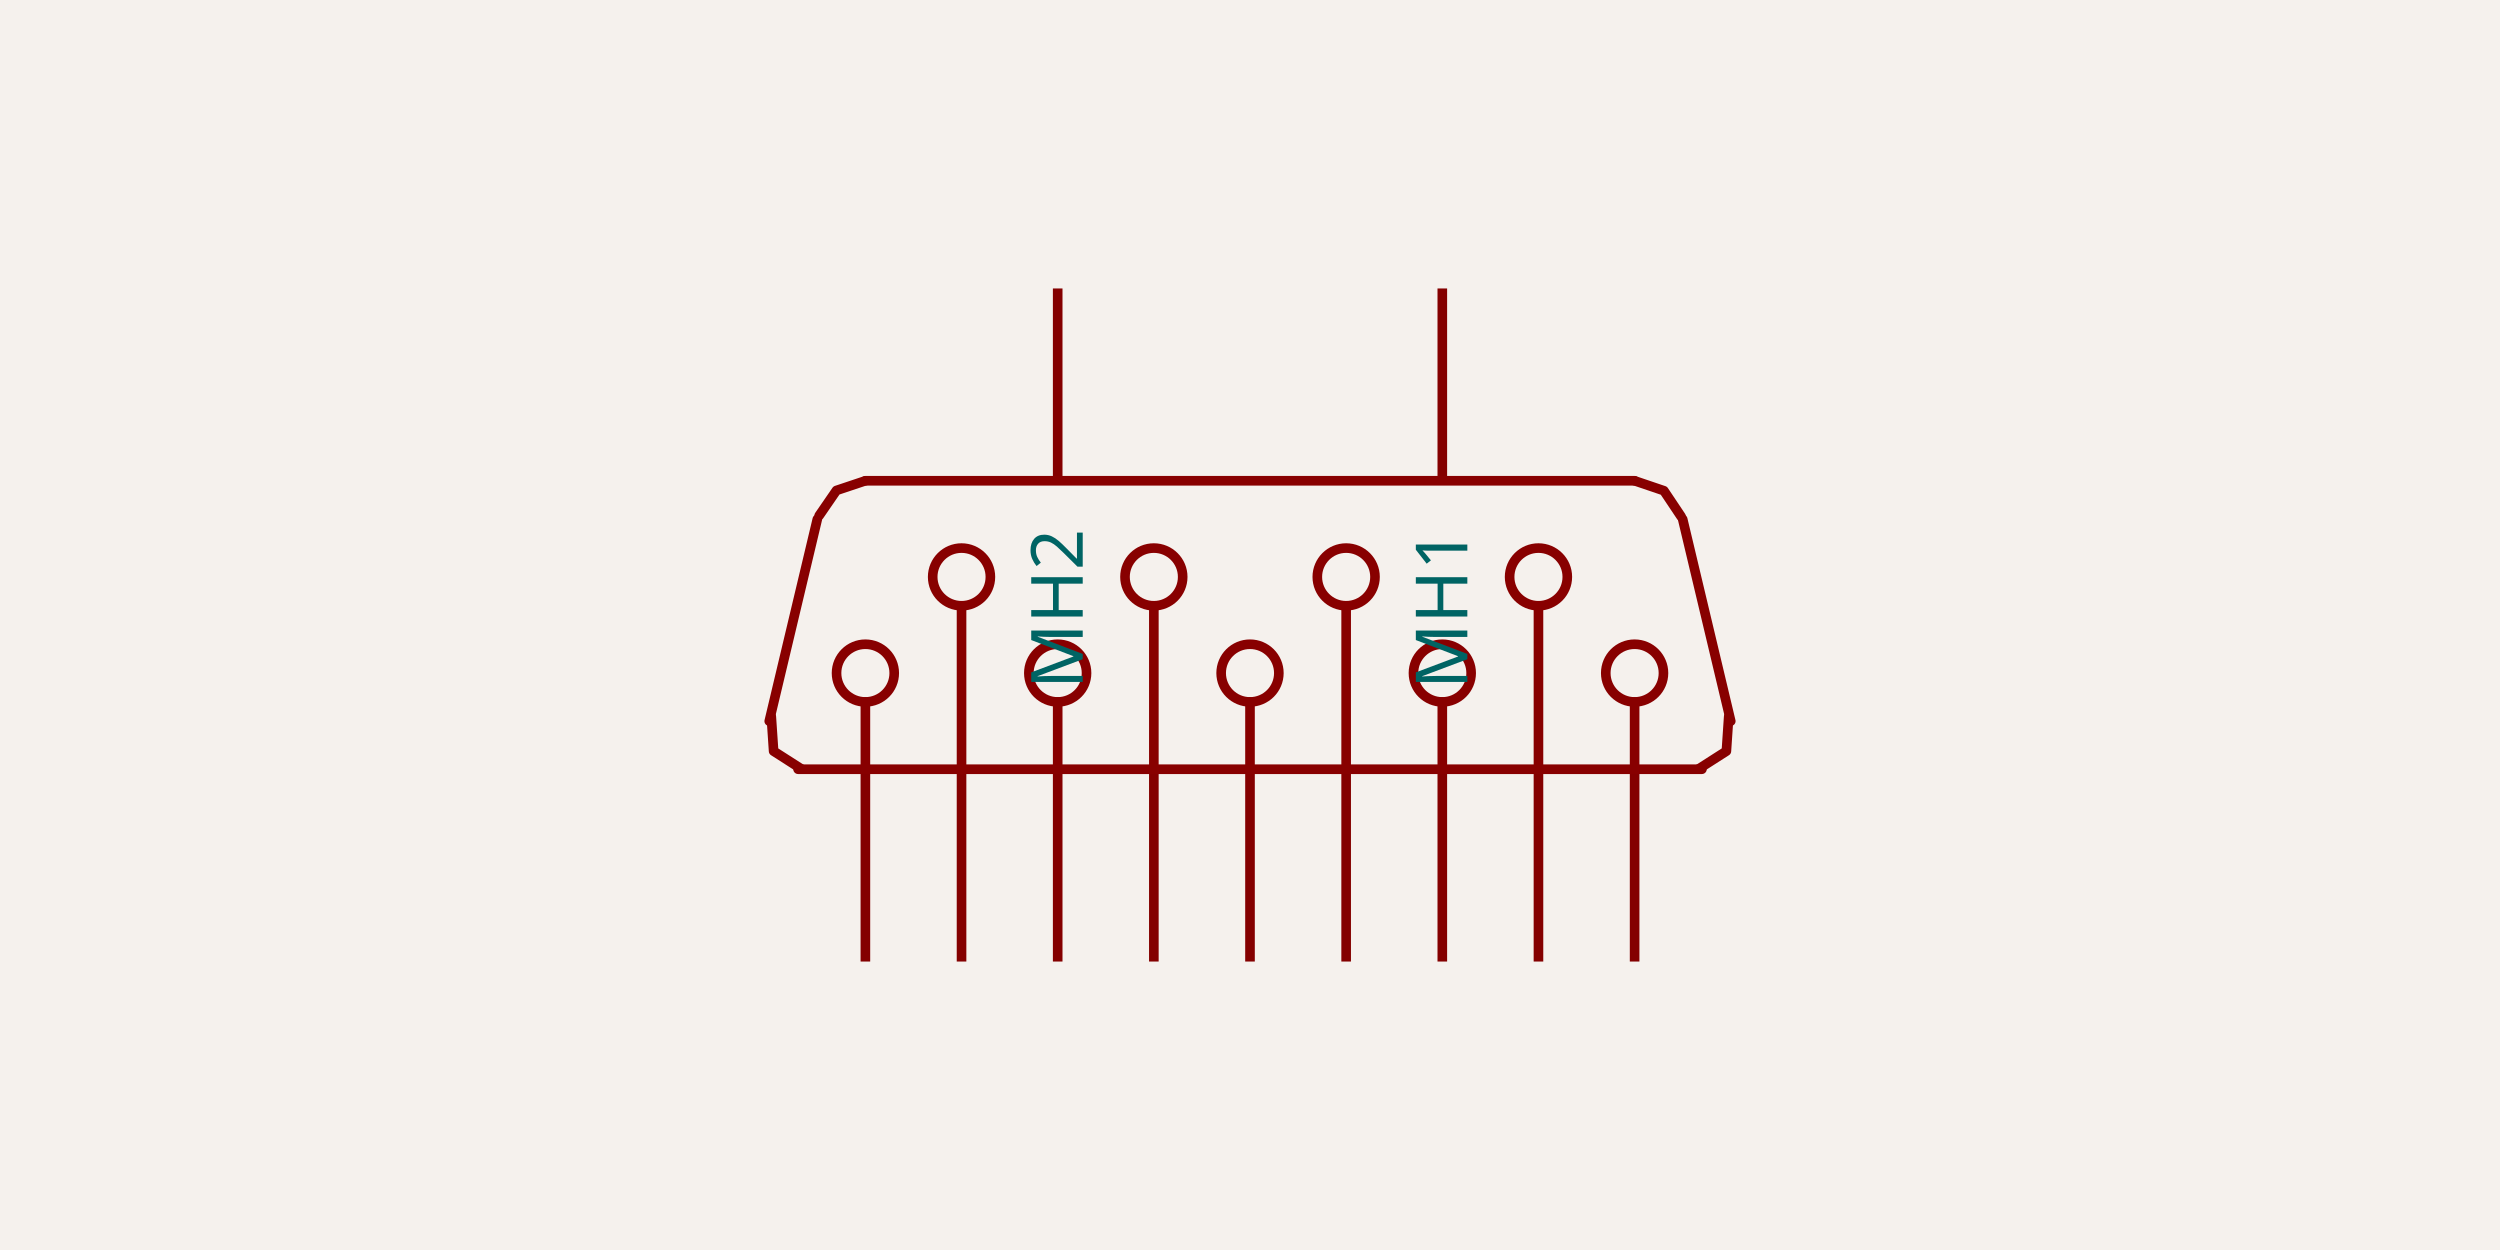
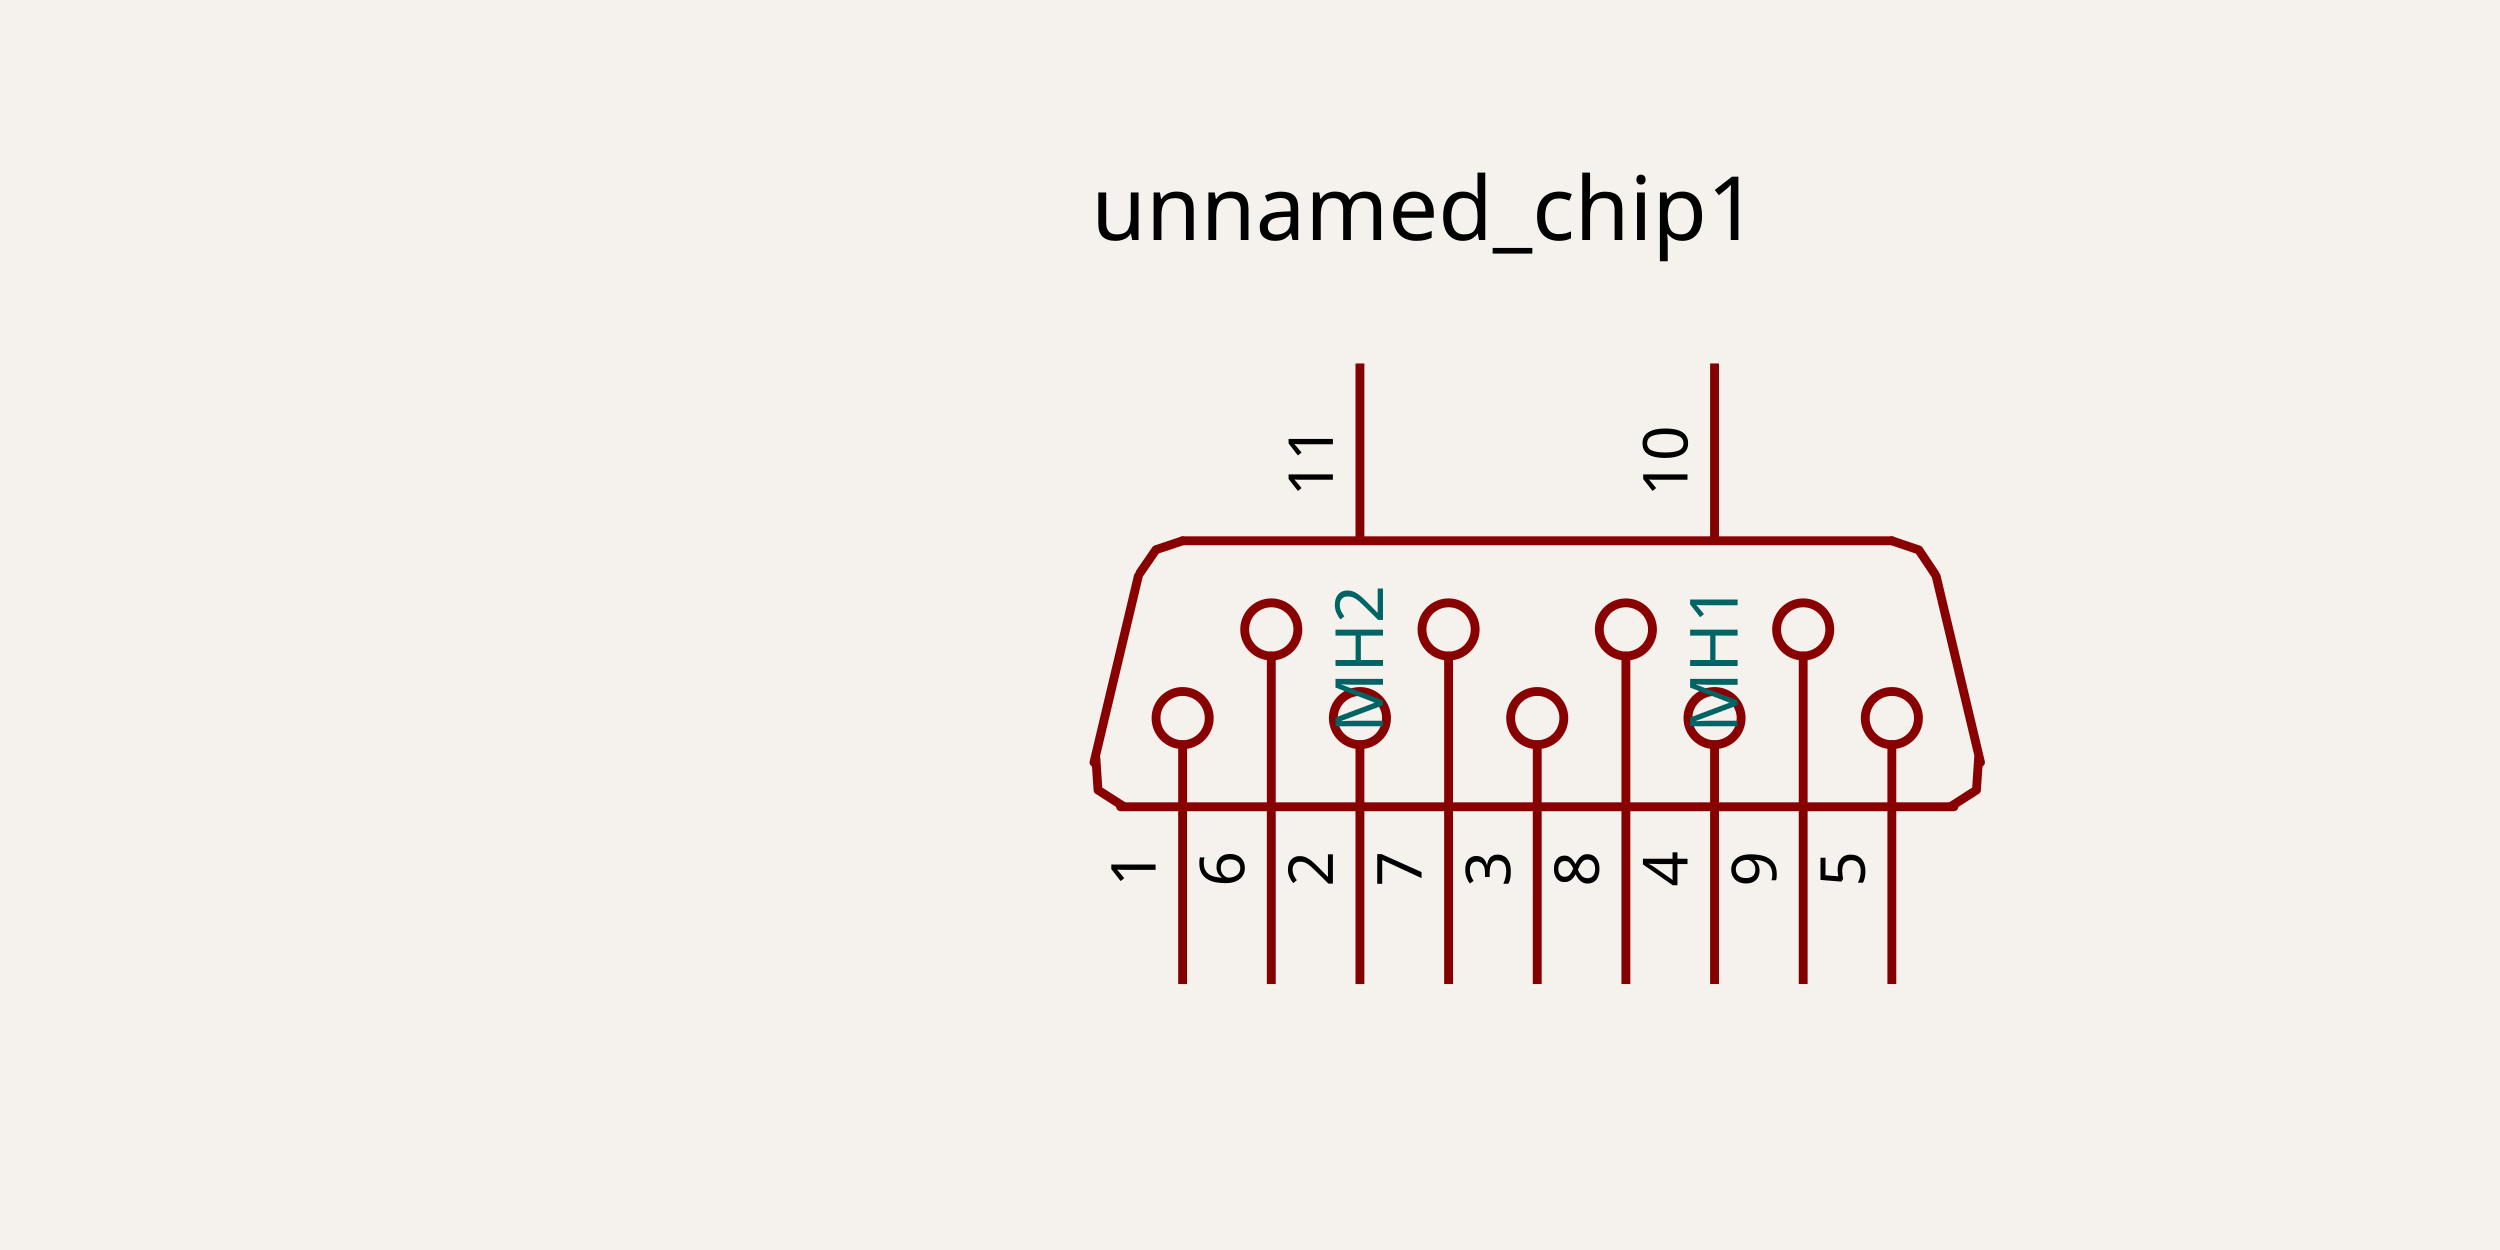
- <svg xmlns="http://www.w3.org/2000/svg" class="tscircuit-schematic" width="1200" height="600" style="background-color: rgb(245, 241, 237)" data-real-to-screen-transform="matrix(230.7692307692,0,0,-230.7692307692,600,300)" data-software-used-string="@tscircuit/core@0.0.1537">
+ <svg xmlns="http://www.w3.org/2000/svg" class="tscircuit-schematic" width="1200" height="600" style="background-color: rgb(245, 241, 237)" data-real-to-screen-transform="matrix(212.7659574468,0,0,-212.7659574468,737.8723404255,323.4042553191)" data-software-used-string="@tscircuit/core@0.0.1766">
  <style>
              .boundary { fill: rgb(245, 241, 237); }
              .schematic-boundary { fill: none; stroke: #fff; }
              .component { fill: none; stroke: rgb(132, 0, 0); }
              .chip { fill: rgb(255, 255, 194); stroke: rgb(132, 0, 0); }
              .component-pin { fill: none; stroke: rgb(132, 0, 0); }
              .text { font-family: sans-serif; fill: rgb(0, 150, 0); }
              .pin-number { fill: rgb(169, 0, 0); }
              .port-label { fill: rgb(0, 100, 100); }
              .component-name { fill: rgb(0, 100, 100); }
              
            </style>
  <rect class="boundary" x="0" y="0" width="1200" height="600" />
  <g class="sch-component" data-circuit-json-type="schematic_component" data-schematic-component-id="schematic_component_0">
-     <line class="sch-line" x1="415.385" y1="461.538" x2="415.385" y2="369.231" stroke="rgba(132, 0, 0)" stroke-width="4.615" data-schematic-line-id="schematic_line_0" data-schematic-component-id="schematic_component_0" />
-     <line class="sch-line" x1="507.692" y1="461.538" x2="507.692" y2="369.231" stroke="rgba(132, 0, 0)" stroke-width="4.615" data-schematic-line-id="schematic_line_1" data-schematic-component-id="schematic_component_0" />
-     <line class="sch-line" x1="600" y1="461.538" x2="600" y2="369.231" stroke="rgba(132, 0, 0)" stroke-width="4.615" data-schematic-line-id="schematic_line_2" data-schematic-component-id="schematic_component_0" />
-     <line class="sch-line" x1="692.308" y1="461.538" x2="692.308" y2="369.231" stroke="rgba(132, 0, 0)" stroke-width="4.615" data-schematic-line-id="schematic_line_3" data-schematic-component-id="schematic_component_0" />
-     <line class="sch-line" x1="784.615" y1="461.538" x2="784.615" y2="369.231" stroke="rgba(132, 0, 0)" stroke-width="4.615" data-schematic-line-id="schematic_line_4" data-schematic-component-id="schematic_component_0" />
-     <line class="sch-line" x1="461.538" y1="461.538" x2="461.538" y2="369.231" stroke="rgba(132, 0, 0)" stroke-width="4.615" data-schematic-line-id="schematic_line_5" data-schematic-component-id="schematic_component_0" />
-     <line class="sch-line" x1="553.846" y1="461.538" x2="553.846" y2="369.231" stroke="rgba(132, 0, 0)" stroke-width="4.615" data-schematic-line-id="schematic_line_6" data-schematic-component-id="schematic_component_0" />
-     <line class="sch-line" x1="646.154" y1="461.538" x2="646.154" y2="369.231" stroke="rgba(132, 0, 0)" stroke-width="4.615" data-schematic-line-id="schematic_line_7" data-schematic-component-id="schematic_component_0" />
-     <line class="sch-line" x1="738.462" y1="461.538" x2="738.462" y2="369.231" stroke="rgba(132, 0, 0)" stroke-width="4.615" data-schematic-line-id="schematic_line_8" data-schematic-component-id="schematic_component_0" />
-     <line class="sch-line" x1="507.692" y1="138.462" x2="507.692" y2="230.769" stroke="rgba(132, 0, 0)" stroke-width="4.615" data-schematic-line-id="schematic_line_9" data-schematic-component-id="schematic_component_0" />
-     <line class="sch-line" x1="692.308" y1="138.462" x2="692.308" y2="230.769" stroke="rgba(132, 0, 0)" stroke-width="4.615" data-schematic-line-id="schematic_line_10" data-schematic-component-id="schematic_component_0" />
-     <path class="sch-path" d="M 507.692 336.923 L 507.692 369.231" stroke="#880000" stroke-width="4.615" fill="none" stroke-linecap="round" stroke-linejoin="round" data-schematic-component-id="schematic_component_0" />
-     <path class="sch-path" d="M 415.385 336.923 L 415.385 369.231" stroke="#880000" stroke-width="4.615" fill="none" stroke-linecap="round" stroke-linejoin="round" data-schematic-component-id="schematic_component_0" />
-     <path class="sch-path" d="M 600 336.923 L 600 369.231" stroke="#880000" stroke-width="4.615" fill="none" stroke-linecap="round" stroke-linejoin="round" data-schematic-component-id="schematic_component_0" />
-     <path class="sch-path" d="M 461.538 369.231 L 461.538 290.769" stroke="#880000" stroke-width="4.615" fill="none" stroke-linecap="round" stroke-linejoin="round" data-schematic-component-id="schematic_component_0" />
-     <path class="sch-path" d="M 692.308 336.923 L 692.308 369.231" stroke="#880000" stroke-width="4.615" fill="none" stroke-linecap="round" stroke-linejoin="round" data-schematic-component-id="schematic_component_0" />
-     <path class="sch-path" d="M 553.846 369.231 L 553.846 290.769" stroke="#880000" stroke-width="4.615" fill="none" stroke-linecap="round" stroke-linejoin="round" data-schematic-component-id="schematic_component_0" />
-     <path class="sch-path" d="M 784.615 336.923 L 784.615 369.231" stroke="#880000" stroke-width="4.615" fill="none" stroke-linecap="round" stroke-linejoin="round" data-schematic-component-id="schematic_component_0" />
-     <path class="sch-path" d="M 646.154 369.231 L 646.154 290.769" stroke="#880000" stroke-width="4.615" fill="none" stroke-linecap="round" stroke-linejoin="round" data-schematic-component-id="schematic_component_0" />
-     <path class="sch-path" d="M 738.462 369.231 L 738.462 290.769" stroke="#880000" stroke-width="4.615" fill="none" stroke-linecap="round" stroke-linejoin="round" data-schematic-component-id="schematic_component_0" />
-     <circle class="sch-circle" cx="738.462" cy="276.923" r="13.846" fill="none" stroke="#880000" stroke-width="4.615" data-schematic-circle-id="schematic_circle_0" data-schematic-component-id="schematic_component_0" />
-     <circle class="sch-circle" cx="646.154" cy="276.923" r="13.846" fill="none" stroke="#880000" stroke-width="4.615" data-schematic-circle-id="schematic_circle_1" data-schematic-component-id="schematic_component_0" />
-     <circle class="sch-circle" cx="553.846" cy="276.923" r="13.846" fill="none" stroke="#880000" stroke-width="4.615" data-schematic-circle-id="schematic_circle_2" data-schematic-component-id="schematic_component_0" />
-     <circle class="sch-circle" cx="461.538" cy="276.923" r="13.846" fill="none" stroke="#880000" stroke-width="4.615" data-schematic-circle-id="schematic_circle_3" data-schematic-component-id="schematic_component_0" />
-     <circle class="sch-circle" cx="784.615" cy="323.077" r="13.846" fill="none" stroke="#880000" stroke-width="4.615" data-schematic-circle-id="schematic_circle_4" data-schematic-component-id="schematic_component_0" />
-     <circle class="sch-circle" cx="692.308" cy="323.077" r="13.846" fill="none" stroke="#880000" stroke-width="4.615" data-schematic-circle-id="schematic_circle_5" data-schematic-component-id="schematic_component_0" />
-     <circle class="sch-circle" cx="600" cy="323.077" r="13.846" fill="none" stroke="#880000" stroke-width="4.615" data-schematic-circle-id="schematic_circle_6" data-schematic-component-id="schematic_component_0" />
-     <circle class="sch-circle" cx="507.692" cy="323.077" r="13.846" fill="none" stroke="#880000" stroke-width="4.615" data-schematic-circle-id="schematic_circle_7" data-schematic-component-id="schematic_component_0" />
-     <circle class="sch-circle" cx="415.385" cy="323.077" r="13.846" fill="none" stroke="#880000" stroke-width="4.615" data-schematic-circle-id="schematic_circle_8" data-schematic-component-id="schematic_component_0" />
-     <path class="sch-path" d="M 784.615 369.231 L 415.385 369.231" stroke="#880000" stroke-width="4.615" fill="none" stroke-linecap="round" stroke-linejoin="round" data-schematic-component-id="schematic_component_0" />
-     <path class="sch-path" d="M 784.615 230.769 L 415.385 230.769" stroke="#880000" stroke-width="4.615" fill="none" stroke-linecap="round" stroke-linejoin="round" data-schematic-component-id="schematic_component_0" />
-     <path class="sch-path" d="M 415.385 230.769 L 401.497 235.416 L 393.202 247.485" stroke="#880000" stroke-width="4.615" fill="none" stroke-linecap="round" stroke-linejoin="round" data-schematic-component-id="schematic_component_0" />
-     <path class="sch-path" d="M 383.077 369.231 L 415.385 369.231" stroke="#880000" stroke-width="4.615" fill="none" stroke-linecap="round" stroke-linejoin="round" data-schematic-component-id="schematic_component_0" />
-     <path class="sch-path" d="M 370.216 343.931 L 371.336 360.557 L 384.681 369.107" stroke="#880000" stroke-width="4.615" fill="none" stroke-linecap="round" stroke-linejoin="round" data-schematic-component-id="schematic_component_0" />
-     <path class="sch-path" d="M 392.308 249.231 L 369.231 346.154" stroke="#880000" stroke-width="4.615" fill="none" stroke-linecap="round" stroke-linejoin="round" data-schematic-component-id="schematic_component_0" />
-     <path class="sch-path" d="M 806.906 247.873 L 798.664 235.538 L 784.615 230.769" stroke="#880000" stroke-width="4.615" fill="none" stroke-linecap="round" stroke-linejoin="round" data-schematic-component-id="schematic_component_0" />
-     <path class="sch-path" d="M 816.923 369.231 L 784.615 369.231" stroke="#880000" stroke-width="4.615" fill="none" stroke-linecap="round" stroke-linejoin="round" data-schematic-component-id="schematic_component_0" />
-     <path class="sch-path" d="M 815.319 369.107 L 828.664 360.557 L 829.784 343.931" stroke="#880000" stroke-width="4.615" fill="none" stroke-linecap="round" stroke-linejoin="round" data-schematic-component-id="schematic_component_0" />
-     <path class="sch-path" d="M 807.692 249.231 L 830.769 346.154" stroke="#880000" stroke-width="4.615" fill="none" stroke-linecap="round" stroke-linejoin="round" data-schematic-component-id="schematic_component_0" />
-     <text class="port-label sch-pin-label" x="507.692" y="253.846" style="font-family: sans-serif;" fill="rgb(0, 100, 100)" text-anchor="end" dominant-baseline="middle" font-size="34.615px" transform="rotate(-90 507.6923 253.8462)">MH2</text>
-     <text class="port-label sch-pin-label" x="692.308" y="253.846" style="font-family: sans-serif;" fill="rgb(0, 100, 100)" text-anchor="end" dominant-baseline="middle" font-size="34.615px" transform="rotate(-90 692.3077 253.8462)">MH1</text>
+     <line class="sch-line" x1="567.66" y1="472.34" x2="567.66" y2="387.234" stroke="rgba(132, 0, 0)" stroke-width="4.255" data-schematic-line-id="schematic_line_0" data-schematic-component-id="schematic_component_0" />
+     <line class="sch-line" x1="652.766" y1="472.34" x2="652.766" y2="387.234" stroke="rgba(132, 0, 0)" stroke-width="4.255" data-schematic-line-id="schematic_line_1" data-schematic-component-id="schematic_component_0" />
+     <line class="sch-line" x1="737.872" y1="472.34" x2="737.872" y2="387.234" stroke="rgba(132, 0, 0)" stroke-width="4.255" data-schematic-line-id="schematic_line_2" data-schematic-component-id="schematic_component_0" />
+     <line class="sch-line" x1="822.979" y1="472.34" x2="822.979" y2="387.234" stroke="rgba(132, 0, 0)" stroke-width="4.255" data-schematic-line-id="schematic_line_3" data-schematic-component-id="schematic_component_0" />
+     <line class="sch-line" x1="908.085" y1="472.34" x2="908.085" y2="387.234" stroke="rgba(132, 0, 0)" stroke-width="4.255" data-schematic-line-id="schematic_line_4" data-schematic-component-id="schematic_component_0" />
+     <line class="sch-line" x1="610.213" y1="472.34" x2="610.213" y2="387.234" stroke="rgba(132, 0, 0)" stroke-width="4.255" data-schematic-line-id="schematic_line_5" data-schematic-component-id="schematic_component_0" />
+     <line class="sch-line" x1="695.319" y1="472.34" x2="695.319" y2="387.234" stroke="rgba(132, 0, 0)" stroke-width="4.255" data-schematic-line-id="schematic_line_6" data-schematic-component-id="schematic_component_0" />
+     <line class="sch-line" x1="780.426" y1="472.34" x2="780.426" y2="387.234" stroke="rgba(132, 0, 0)" stroke-width="4.255" data-schematic-line-id="schematic_line_7" data-schematic-component-id="schematic_component_0" />
+     <line class="sch-line" x1="865.532" y1="472.34" x2="865.532" y2="387.234" stroke="rgba(132, 0, 0)" stroke-width="4.255" data-schematic-line-id="schematic_line_8" data-schematic-component-id="schematic_component_0" />
+     <line class="sch-line" x1="652.766" y1="174.468" x2="652.766" y2="259.574" stroke="rgba(132, 0, 0)" stroke-width="4.255" data-schematic-line-id="schematic_line_9" data-schematic-component-id="schematic_component_0" />
+     <line class="sch-line" x1="822.979" y1="174.468" x2="822.979" y2="259.574" stroke="rgba(132, 0, 0)" stroke-width="4.255" data-schematic-line-id="schematic_line_10" data-schematic-component-id="schematic_component_0" />
+     <path class="sch-path" d="M 652.766 357.447 L 652.766 387.234" stroke="#880000" stroke-width="4.255" fill="none" stroke-linecap="round" stroke-linejoin="round" data-schematic-component-id="schematic_component_0" />
+     <path class="sch-path" d="M 567.66 357.447 L 567.66 387.234" stroke="#880000" stroke-width="4.255" fill="none" stroke-linecap="round" stroke-linejoin="round" data-schematic-component-id="schematic_component_0" />
+     <path class="sch-path" d="M 737.872 357.447 L 737.872 387.234" stroke="#880000" stroke-width="4.255" fill="none" stroke-linecap="round" stroke-linejoin="round" data-schematic-component-id="schematic_component_0" />
+     <path class="sch-path" d="M 610.213 387.234 L 610.213 314.894" stroke="#880000" stroke-width="4.255" fill="none" stroke-linecap="round" stroke-linejoin="round" data-schematic-component-id="schematic_component_0" />
+     <path class="sch-path" d="M 822.979 357.447 L 822.979 387.234" stroke="#880000" stroke-width="4.255" fill="none" stroke-linecap="round" stroke-linejoin="round" data-schematic-component-id="schematic_component_0" />
+     <path class="sch-path" d="M 695.319 387.234 L 695.319 314.894" stroke="#880000" stroke-width="4.255" fill="none" stroke-linecap="round" stroke-linejoin="round" data-schematic-component-id="schematic_component_0" />
+     <path class="sch-path" d="M 908.085 357.447 L 908.085 387.234" stroke="#880000" stroke-width="4.255" fill="none" stroke-linecap="round" stroke-linejoin="round" data-schematic-component-id="schematic_component_0" />
+     <path class="sch-path" d="M 780.426 387.234 L 780.426 314.894" stroke="#880000" stroke-width="4.255" fill="none" stroke-linecap="round" stroke-linejoin="round" data-schematic-component-id="schematic_component_0" />
+     <path class="sch-path" d="M 865.532 387.234 L 865.532 314.894" stroke="#880000" stroke-width="4.255" fill="none" stroke-linecap="round" stroke-linejoin="round" data-schematic-component-id="schematic_component_0" />
+     <circle class="sch-circle" cx="865.532" cy="302.128" r="12.766" fill="none" stroke="#880000" stroke-width="4.255" data-schematic-circle-id="schematic_circle_0" data-schematic-component-id="schematic_component_0" />
+     <circle class="sch-circle" cx="780.426" cy="302.128" r="12.766" fill="none" stroke="#880000" stroke-width="4.255" data-schematic-circle-id="schematic_circle_1" data-schematic-component-id="schematic_component_0" />
+     <circle class="sch-circle" cx="695.319" cy="302.128" r="12.766" fill="none" stroke="#880000" stroke-width="4.255" data-schematic-circle-id="schematic_circle_2" data-schematic-component-id="schematic_component_0" />
+     <circle class="sch-circle" cx="610.213" cy="302.128" r="12.766" fill="none" stroke="#880000" stroke-width="4.255" data-schematic-circle-id="schematic_circle_3" data-schematic-component-id="schematic_component_0" />
+     <circle class="sch-circle" cx="908.085" cy="344.681" r="12.766" fill="none" stroke="#880000" stroke-width="4.255" data-schematic-circle-id="schematic_circle_4" data-schematic-component-id="schematic_component_0" />
+     <circle class="sch-circle" cx="822.979" cy="344.681" r="12.766" fill="none" stroke="#880000" stroke-width="4.255" data-schematic-circle-id="schematic_circle_5" data-schematic-component-id="schematic_component_0" />
+     <circle class="sch-circle" cx="737.872" cy="344.681" r="12.766" fill="none" stroke="#880000" stroke-width="4.255" data-schematic-circle-id="schematic_circle_6" data-schematic-component-id="schematic_component_0" />
+     <circle class="sch-circle" cx="652.766" cy="344.681" r="12.766" fill="none" stroke="#880000" stroke-width="4.255" data-schematic-circle-id="schematic_circle_7" data-schematic-component-id="schematic_component_0" />
+     <circle class="sch-circle" cx="567.66" cy="344.681" r="12.766" fill="none" stroke="#880000" stroke-width="4.255" data-schematic-circle-id="schematic_circle_8" data-schematic-component-id="schematic_component_0" />
+     <path class="sch-path" d="M 908.085 387.234 L 567.66 387.234" stroke="#880000" stroke-width="4.255" fill="none" stroke-linecap="round" stroke-linejoin="round" data-schematic-component-id="schematic_component_0" />
+     <path class="sch-path" d="M 908.085 259.574 L 567.66 259.574" stroke="#880000" stroke-width="4.255" fill="none" stroke-linecap="round" stroke-linejoin="round" data-schematic-component-id="schematic_component_0" />
+     <path class="sch-path" d="M 567.66 259.574 L 554.855 263.859 L 547.207 274.986" stroke="#880000" stroke-width="4.255" fill="none" stroke-linecap="round" stroke-linejoin="round" data-schematic-component-id="schematic_component_0" />
+     <path class="sch-path" d="M 537.872 387.234 L 567.66 387.234" stroke="#880000" stroke-width="4.255" fill="none" stroke-linecap="round" stroke-linejoin="round" data-schematic-component-id="schematic_component_0" />
+     <path class="sch-path" d="M 526.014 363.908 L 527.048 379.237 L 539.351 387.12" stroke="#880000" stroke-width="4.255" fill="none" stroke-linecap="round" stroke-linejoin="round" data-schematic-component-id="schematic_component_0" />
+     <path class="sch-path" d="M 546.383 276.596 L 525.106 365.957" stroke="#880000" stroke-width="4.255" fill="none" stroke-linecap="round" stroke-linejoin="round" data-schematic-component-id="schematic_component_0" />
+     <path class="sch-path" d="M 928.637 275.344 L 921.037 263.971 L 908.085 259.574" stroke="#880000" stroke-width="4.255" fill="none" stroke-linecap="round" stroke-linejoin="round" data-schematic-component-id="schematic_component_0" />
+     <path class="sch-path" d="M 937.872 387.234 L 908.085 387.234" stroke="#880000" stroke-width="4.255" fill="none" stroke-linecap="round" stroke-linejoin="round" data-schematic-component-id="schematic_component_0" />
+     <path class="sch-path" d="M 936.393 387.12 L 948.697 379.237 L 949.73 363.908" stroke="#880000" stroke-width="4.255" fill="none" stroke-linecap="round" stroke-linejoin="round" data-schematic-component-id="schematic_component_0" />
+     <path class="sch-path" d="M 929.362 276.596 L 950.638 365.957" stroke="#880000" stroke-width="4.255" fill="none" stroke-linecap="round" stroke-linejoin="round" data-schematic-component-id="schematic_component_0" />
+     <text class="port-label sch-pin-label" x="652.766" y="280.851" style="font-family: sans-serif;" fill="rgb(0, 100, 100)" text-anchor="end" dominant-baseline="middle" font-size="31.915px" transform="rotate(-90 652.766 280.8511)">MH2</text>
+     <text class="port-label sch-pin-label" x="822.979" y="280.851" style="font-family: sans-serif;" fill="rgb(0, 100, 100)" text-anchor="end" dominant-baseline="middle" font-size="31.915px" transform="rotate(-90 822.9787 280.8511)">MH1</text>
  </g>
  <g class="schematic-port-hover sch-port-hover" data-schematic-port-id="source_port_0">
-     <circle cx="369.231" cy="184.615" r="9.231" fill="red" opacity="0" />
+     <circle cx="567.66" cy="472.34" r="8.511" fill="red" opacity="0" />
  </g>
  <g class="schematic-port-hover sch-port-hover" data-schematic-port-id="source_port_1">
-     <circle cx="369.231" cy="230.769" r="9.231" fill="red" opacity="0" />
+     <circle cx="652.766" cy="472.34" r="8.511" fill="red" opacity="0" />
  </g>
  <g class="schematic-port-hover sch-port-hover" data-schematic-port-id="source_port_2">
-     <circle cx="369.231" cy="276.923" r="9.231" fill="red" opacity="0" />
+     <circle cx="737.872" cy="472.34" r="8.511" fill="red" opacity="0" />
  </g>
  <g class="schematic-port-hover sch-port-hover" data-schematic-port-id="source_port_3">
-     <circle cx="369.231" cy="323.077" r="9.231" fill="red" opacity="0" />
+     <circle cx="822.979" cy="472.34" r="8.511" fill="red" opacity="0" />
  </g>
  <g class="schematic-port-hover sch-port-hover" data-schematic-port-id="source_port_4">
-     <circle cx="369.231" cy="369.231" r="9.231" fill="red" opacity="0" />
+     <circle cx="908.085" cy="472.34" r="8.511" fill="red" opacity="0" />
  </g>
  <g class="schematic-port-hover sch-port-hover" data-schematic-port-id="source_port_5">
-     <circle cx="369.231" cy="415.385" r="9.231" fill="red" opacity="0" />
+     <circle cx="610.213" cy="472.34" r="8.511" fill="red" opacity="0" />
  </g>
  <g class="schematic-port-hover sch-port-hover" data-schematic-port-id="source_port_6">
-     <circle cx="830.769" cy="392.308" r="9.231" fill="red" opacity="0" />
+     <circle cx="695.319" cy="472.34" r="8.511" fill="red" opacity="0" />
  </g>
  <g class="schematic-port-hover sch-port-hover" data-schematic-port-id="source_port_7">
-     <circle cx="830.769" cy="346.154" r="9.231" fill="red" opacity="0" />
+     <circle cx="780.426" cy="472.34" r="8.511" fill="red" opacity="0" />
  </g>
  <g class="schematic-port-hover sch-port-hover" data-schematic-port-id="source_port_8">
-     <circle cx="830.769" cy="300" r="9.231" fill="red" opacity="0" />
+     <circle cx="865.532" cy="472.34" r="8.511" fill="red" opacity="0" />
  </g>
  <g class="schematic-port-hover sch-port-hover" data-schematic-port-id="source_port_9">
-     <circle cx="830.769" cy="253.846" r="9.231" fill="red" opacity="0" />
+     <circle cx="652.766" cy="174.468" r="8.511" fill="red" opacity="0" />
  </g>
  <g class="schematic-port-hover sch-port-hover" data-schematic-port-id="source_port_10">
-     <circle cx="830.769" cy="207.692" r="9.231" fill="red" opacity="0" />
+     <circle cx="822.979" cy="174.468" r="8.511" fill="red" opacity="0" />
  </g>
-   <g class="schematic-port-hover sch-port-hover" data-schematic-port-id="source_port_11">
-     <circle cx="415.385" cy="461.538" r="9.231" fill="red" opacity="0" />
-   </g>
-   <g class="schematic-port-hover sch-port-hover" data-schematic-port-id="source_port_12">
-     <circle cx="507.692" cy="461.538" r="9.231" fill="red" opacity="0" />
-   </g>
-   <g class="schematic-port-hover sch-port-hover" data-schematic-port-id="source_port_13">
-     <circle cx="600" cy="461.538" r="9.231" fill="red" opacity="0" />
-   </g>
-   <g class="schematic-port-hover sch-port-hover" data-schematic-port-id="source_port_14">
-     <circle cx="692.308" cy="461.538" r="9.231" fill="red" opacity="0" />
-   </g>
-   <g class="schematic-port-hover sch-port-hover" data-schematic-port-id="source_port_15">
-     <circle cx="784.615" cy="461.538" r="9.231" fill="red" opacity="0" />
-   </g>
-   <g class="schematic-port-hover sch-port-hover" data-schematic-port-id="source_port_16">
-     <circle cx="461.538" cy="461.538" r="9.231" fill="red" opacity="0" />
-   </g>
-   <g class="schematic-port-hover sch-port-hover" data-schematic-port-id="source_port_17">
-     <circle cx="553.846" cy="461.538" r="9.231" fill="red" opacity="0" />
-   </g>
-   <g class="schematic-port-hover sch-port-hover" data-schematic-port-id="source_port_18">
-     <circle cx="646.154" cy="461.538" r="9.231" fill="red" opacity="0" />
-   </g>
-   <g class="schematic-port-hover sch-port-hover" data-schematic-port-id="source_port_19">
-     <circle cx="738.462" cy="461.538" r="9.231" fill="red" opacity="0" />
-   </g>
-   <g class="schematic-port-hover sch-port-hover" data-schematic-port-id="source_port_20">
-     <circle cx="507.692" cy="138.462" r="9.231" fill="red" opacity="0" />
-   </g>
-   <g class="schematic-port-hover sch-port-hover" data-schematic-port-id="source_port_21">
-     <circle cx="692.308" cy="138.462" r="9.231" fill="red" opacity="0" />
-   </g>
+   <text class="sch-text" x="563.404" y="408.511" fill="#000000" text-anchor="end" dominant-baseline="ideographic" font-family="sans-serif" font-size="29.787px" transform="rotate(270, 563.4043, 408.5106)">1</text>
+   <text class="sch-text" x="648.511" y="408.511" fill="#000000" text-anchor="end" dominant-baseline="ideographic" font-family="sans-serif" font-size="29.787px" transform="rotate(270, 648.5106, 408.5106)">2</text>
+   <text class="sch-text" x="733.617" y="408.511" fill="#000000" text-anchor="end" dominant-baseline="ideographic" font-family="sans-serif" font-size="29.787px" transform="rotate(270, 733.617, 408.5106)">3</text>
+   <text class="sch-text" x="818.723" y="408.511" fill="#000000" text-anchor="end" dominant-baseline="ideographic" font-family="sans-serif" font-size="29.787px" transform="rotate(270, 818.7234, 408.5106)">4</text>
+   <text class="sch-text" x="903.83" y="408.511" fill="#000000" text-anchor="end" dominant-baseline="ideographic" font-family="sans-serif" font-size="29.787px" transform="rotate(270, 903.8298, 408.5106)">5</text>
+   <text class="sch-text" x="605.957" y="408.511" fill="#000000" text-anchor="end" dominant-baseline="ideographic" font-family="sans-serif" font-size="29.787px" transform="rotate(270, 605.9574, 408.5106)">6</text>
+   <text class="sch-text" x="691.064" y="408.511" fill="#000000" text-anchor="end" dominant-baseline="ideographic" font-family="sans-serif" font-size="29.787px" transform="rotate(270, 691.0638, 408.5106)">7</text>
+   <text class="sch-text" x="776.17" y="408.511" fill="#000000" text-anchor="end" dominant-baseline="ideographic" font-family="sans-serif" font-size="29.787px" transform="rotate(270, 776.1702, 408.5106)">8</text>
+   <text class="sch-text" x="861.277" y="408.511" fill="#000000" text-anchor="end" dominant-baseline="ideographic" font-family="sans-serif" font-size="29.787px" transform="rotate(270, 861.2766, 408.5106)">9</text>
+   <text class="sch-text" x="648.511" y="238.298" fill="#000000" text-anchor="start" dominant-baseline="ideographic" font-family="sans-serif" font-size="29.787px" transform="rotate(270, 648.5106, 238.2979)">11</text>
+   <text class="sch-text" x="818.723" y="238.298" fill="#000000" text-anchor="start" dominant-baseline="ideographic" font-family="sans-serif" font-size="29.787px" transform="rotate(270, 818.7234, 238.2979)">10</text>
+   <text class="sch-text" x="523.83" y="127.66" fill="#000000" text-anchor="start" dominant-baseline="ideographic" font-family="sans-serif" font-size="42.553px" transform="rotate(0, 523.8298, 127.6596)">unnamed_chip1</text>
</svg>
